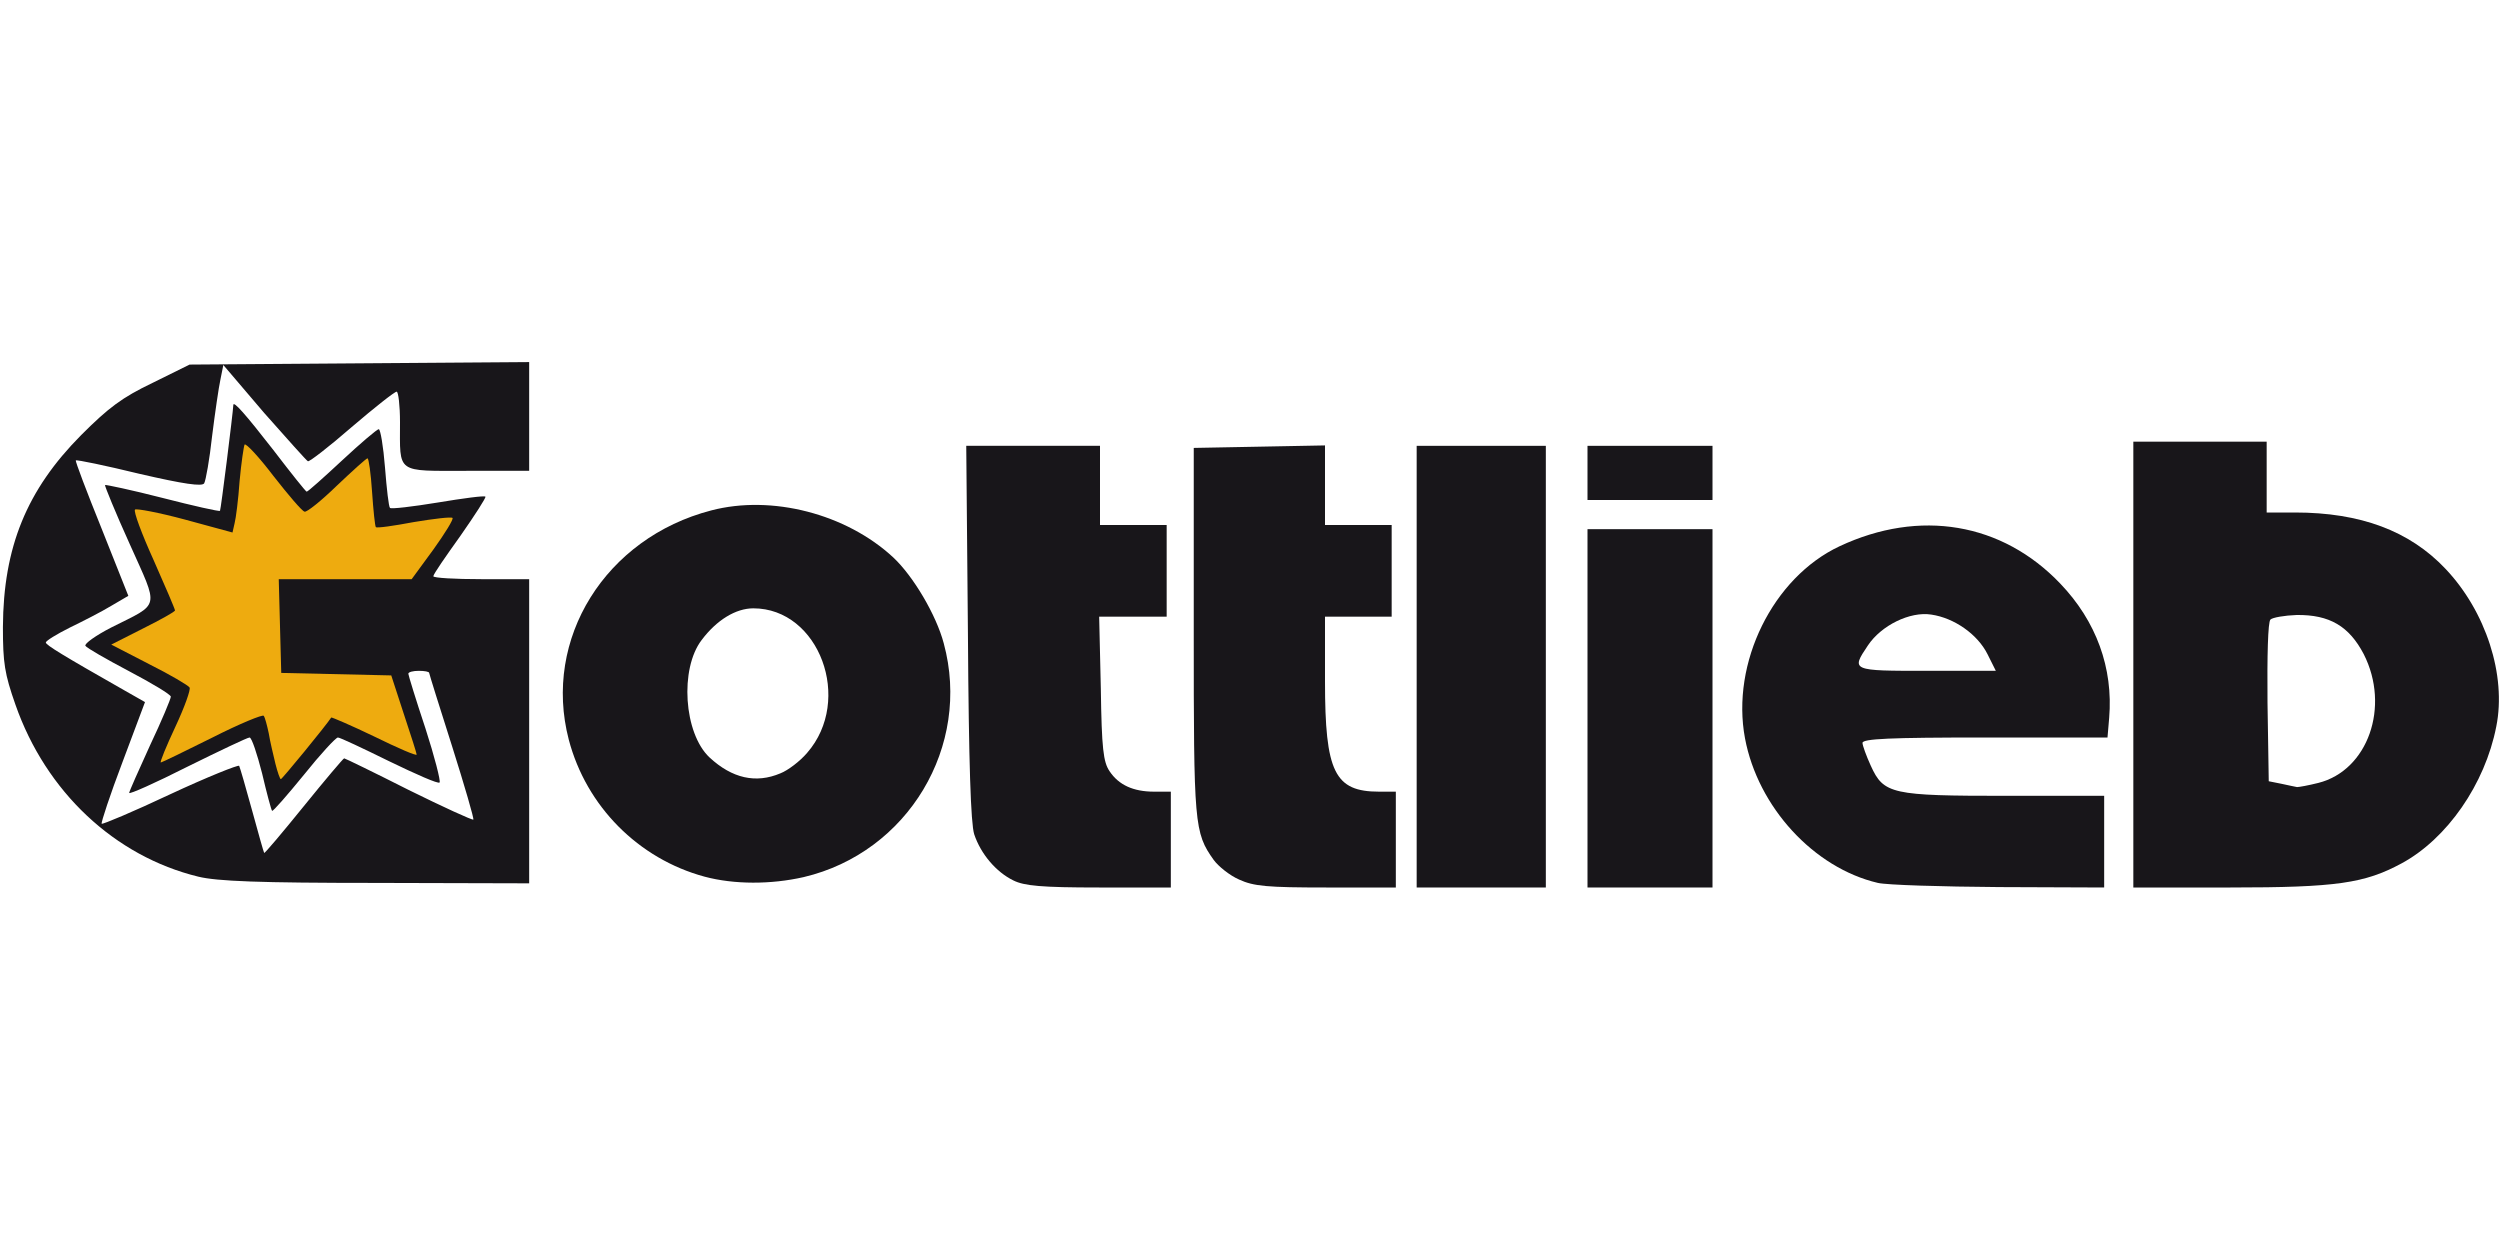
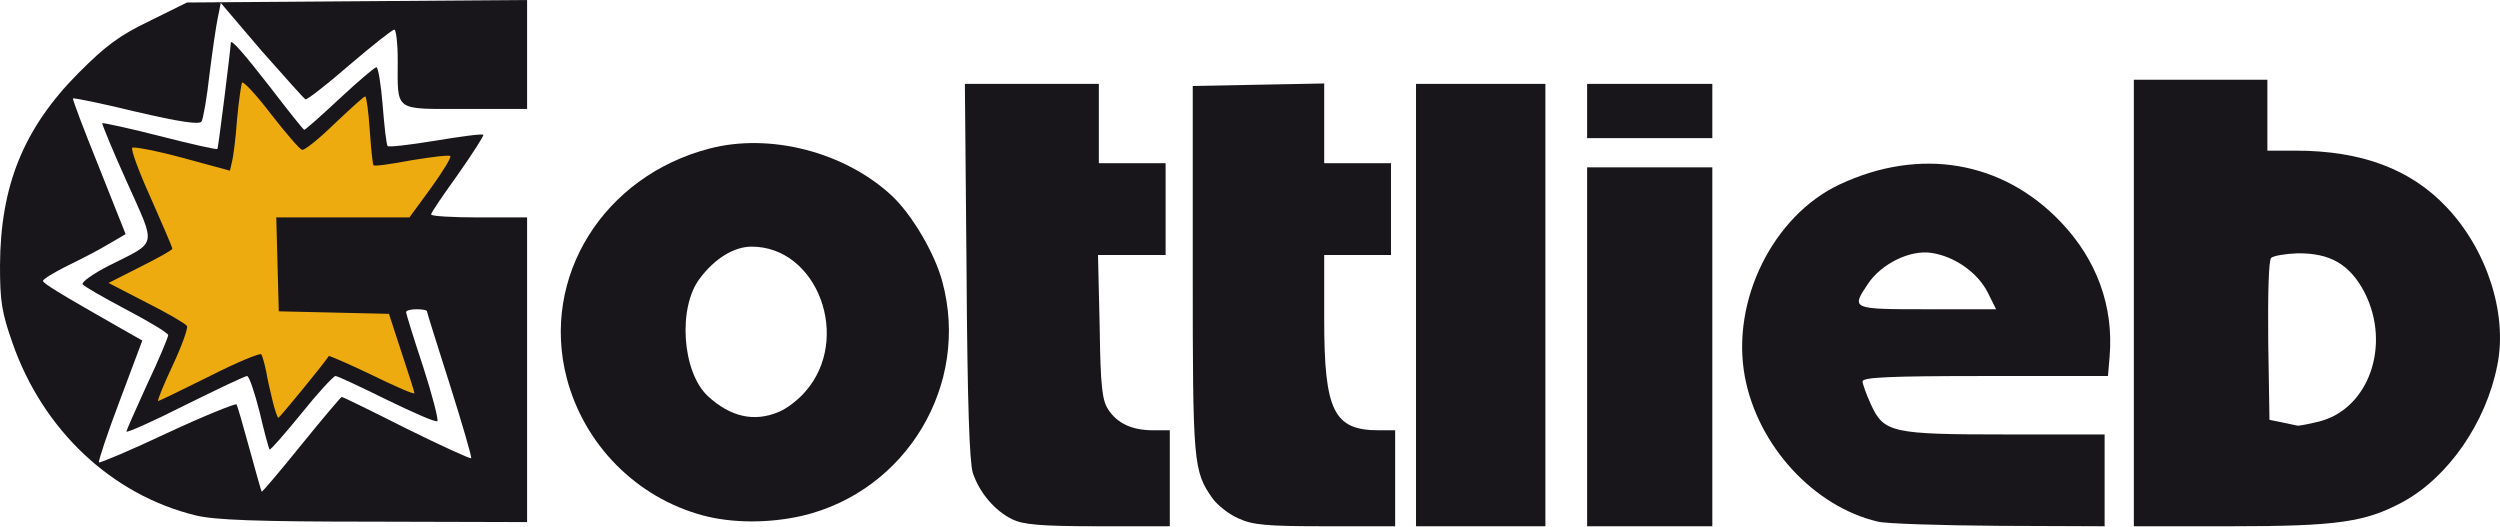
- <svg xmlns="http://www.w3.org/2000/svg" version="1.0" width="600px" height="300px" viewBox="0 0 6000 3000" preserveAspectRatio="xMidYMid meet">
-   <g id="layer101" fill="#18161a" stroke="none">
-     <path d="M2432 2113 c-41 -20 -78 -63 -94 -111 -8 -26 -13 -166 -15 -484 l-4 -448 160 0 161 0 0 95 0 95 80 0 80 0 0 110 0 110 -81 0 -81 0 4 173 c2 144 6 176 21 198 22 33 57 49 107 49 l40 0 0 115 0 115 -172 0 c-139 0 -180 -4 -206 -17z" />
-     <path d="M2974 2111 c-23 -10 -50 -32 -61 -47 -47 -66 -48 -84 -48 -549 l0 -440 158 -3 157 -3 0 96 0 95 80 0 80 0 0 110 0 110 -80 0 -80 0 0 155 c0 218 23 265 130 265 l40 0 0 115 0 115 -167 0 c-142 0 -174 -3 -209 -19z" />
-     <path d="M3400 1600 l0 -530 155 0 155 0 0 530 0 530 -155 0 -155 0 0 -530z" />
-     <path d="M3810 1700 l0 -430 150 0 150 0 0 430 0 430 -150 0 -150 0 0 -430z" />
-     <path d="M4507 2119 c-154 -36 -288 -182 -319 -347 -34 -181 67 -386 227 -461 192 -90 390 -57 530 90 86 90 127 202 117 322 l-4 47 -294 0 c-229 0 -294 3 -294 13 0 6 9 31 20 55 31 68 50 72 325 72 l235 0 0 110 0 110 -252 -1 c-139 -1 -270 -5 -291 -10z m263 -549 c-24 -48 -80 -87 -135 -95 -51 -8 -120 26 -152 74 -41 61 -40 61 142 61 l165 0 -20 -40z" />
-     <path d="M5120 1595 l0 -535 160 0 160 0 0 85 0 85 68 0 c157 0 275 44 361 135 97 102 147 256 122 379 -27 138 -118 269 -227 328 -89 48 -156 58 -411 58 l-233 0 0 -535z m444 284 c119 -30 173 -183 109 -309 -35 -67 -82 -95 -161 -94 -29 1 -58 6 -63 11 -6 6 -8 87 -7 199 l3 189 30 6 c17 4 34 7 38 8 5 0 27 -4 51 -10z" />
-     <path d="M476 2104 c-201 -49 -366 -204 -439 -413 -26 -74 -30 -100 -30 -186 1 -192 57 -329 188 -461 66 -66 98 -90 171 -125 l89 -44 408 -3 407 -3 0 131 0 130 -149 0 c-172 0 -161 8 -161 -117 0 -40 -4 -73 -8 -73 -5 0 -53 38 -108 85 -54 47 -102 84 -105 82 -3 -1 -50 -54 -105 -116 l-98 -115 -7 35 c-4 18 -13 80 -20 136 -6 55 -15 106 -19 113 -5 8 -48 2 -156 -23 -82 -20 -150 -34 -152 -32 -2 1 26 75 62 164 l64 161 -41 24 c-23 14 -68 37 -99 52 -32 16 -58 32 -58 36 0 6 41 31 187 114 l51 29 -54 144 c-30 79 -52 146 -50 148 2 2 76 -29 165 -71 88 -41 163 -71 165 -68 2 4 16 52 31 107 15 55 28 101 29 102 1 2 44 -49 95 -112 51 -63 95 -115 97 -115 2 0 72 34 155 76 83 41 153 73 155 71 2 -2 -21 -81 -51 -176 -30 -94 -55 -174 -55 -176 0 -3 -11 -5 -25 -5 -14 0 -25 3 -25 7 0 3 18 62 41 131 22 68 37 127 34 130 -3 4 -57 -20 -121 -51 -63 -31 -118 -57 -123 -57 -5 0 -42 40 -82 90 -40 49 -74 88 -76 86 -2 -2 -13 -43 -24 -90 -12 -47 -25 -86 -30 -86 -5 0 -72 32 -149 70 -77 39 -140 67 -140 63 0 -3 23 -55 50 -114 28 -59 50 -112 50 -117 0 -5 -45 -32 -100 -61 -55 -29 -102 -56 -105 -61 -3 -5 25 -25 62 -44 119 -60 115 -42 44 -201 -34 -75 -60 -139 -59 -141 2 -1 64 12 138 31 74 19 136 33 138 31 2 -2 31 -234 32 -254 0 -11 29 22 96 108 42 55 78 100 80 100 3 0 41 -34 85 -75 44 -41 84 -75 88 -75 4 0 11 41 15 92 4 51 9 95 12 97 3 3 54 -3 115 -13 60 -10 112 -17 114 -14 2 2 -25 44 -60 94 -35 49 -65 92 -65 97 0 4 52 7 115 7 l115 0 0 365 0 365 -367 -1 c-281 0 -382 -4 -427 -15z" />
-     <path d="M1691 2104 c-159 -43 -284 -169 -326 -329 -63 -242 88 -484 342 -550 145 -38 324 8 437 113 48 45 103 138 121 206 67 247 -86 502 -336 561 -79 18 -167 18 -238 -1z m182 -248 c18 -7 47 -29 64 -49 111 -127 29 -347 -129 -347 -42 0 -88 28 -124 76 -53 69 -43 224 19 282 54 50 111 63 170 38z" />
-     <path d="M3810 1135 l0 -65 150 0 150 0 0 65 0 65 -150 0 -150 0 0 -65z" />
+ <svg xmlns="http://www.w3.org/2000/svg" version="1.0" width="599.039" height="126.1" viewBox="0 0 5990.386 1261" preserveAspectRatio="xMidYMid meet" id="svg24">
+   <defs id="defs28" />
+   <g id="layer101" fill="#18161a" stroke="none" transform="translate(-7,-869)">
+     <path d="m 2432,2113 c -41,-20 -78,-63 -94,-111 -8,-26 -13,-166 -15,-484 l -4,-448 h 160 161 v 95 95 h 80 80 v 110 110 h -81 -81 l 4,173 c 2,144 6,176 21,198 22,33 57,49 107,49 h 40 v 115 115 h -172 c -139,0 -180,-4 -206,-17 z" id="path2" />
+     <path d="m 2974,2111 c -23,-10 -50,-32 -61,-47 -47,-66 -48,-84 -48,-549 v -440 l 158,-3 157,-3 v 96 95 h 80 80 v 110 110 h -80 -80 v 155 c 0,218 23,265 130,265 h 40 v 115 115 h -167 c -142,0 -174,-3 -209,-19 z" id="path4" />
+     <path d="m 3400,1600 v -530 h 155 155 v 530 530 h -155 -155 z" id="path6" />
+     <path d="m 3810,1700 v -430 h 150 150 v 430 430 h -150 -150 z" id="path8" />
+     <path d="m 4507,2119 c -154,-36 -288,-182 -319,-347 -34,-181 67,-386 227,-461 192,-90 390,-57 530,90 86,90 127,202 117,322 l -4,47 h -294 c -229,0 -294,3 -294,13 0,6 9,31 20,55 31,68 50,72 325,72 h 235 v 110 110 l -252,-1 c -139,-1 -270,-5 -291,-10 z m 263,-549 c -24,-48 -80,-87 -135,-95 -51,-8 -120,26 -152,74 -41,61 -40,61 142,61 h 165 z" id="path10" />
+     <path d="m 5120,1595 v -535 h 160 160 v 85 85 h 68 c 157,0 275,44 361,135 97,102 147,256 122,379 -27,138 -118,269 -227,328 -89,48 -156,58 -411,58 h -233 z m 444,284 c 119,-30 173,-183 109,-309 -35,-67 -82,-95 -161,-94 -29,1 -58,6 -63,11 -6,6 -8,87 -7,199 l 3,189 30,6 c 17,4 34,7 38,8 5,0 27,-4 51,-10 z" id="path12" />
+     <path d="M 476,2104 C 275,2055 110,1900 37,1691 11,1617 7,1591 7,1505 8,1313 64,1176 195,1044 261,978 293,954 366,919 l 89,-44 408,-3 407,-3 v 131 130 h -149 c -172,0 -161,8 -161,-117 0,-40 -4,-73 -8,-73 -5,0 -53,38 -108,85 -54,47 -102,84 -105,82 -3,-1 -50,-54 -105,-116 l -98,-115 -7,35 c -4,18 -13,80 -20,136 -6,55 -15,106 -19,113 -5,8 -48,2 -156,-23 -82,-20 -150,-34 -152,-32 -2,1 26,75 62,164 l 64,161 -41,24 c -23,14 -68,37 -99,52 -32,16 -58,32 -58,36 0,6 41,31 187,114 l 51,29 -54,144 c -30,79 -52,146 -50,148 2,2 76,-29 165,-71 88,-41 163,-71 165,-68 2,4 16,52 31,107 15,55 28,101 29,102 1,2 44,-49 95,-112 51,-63 95,-115 97,-115 2,0 72,34 155,76 83,41 153,73 155,71 2,-2 -21,-81 -51,-176 -30,-94 -55,-174 -55,-176 0,-3 -11,-5 -25,-5 -14,0 -25,3 -25,7 0,3 18,62 41,131 22,68 37,127 34,130 -3,4 -57,-20 -121,-51 -63,-31 -118,-57 -123,-57 -5,0 -42,40 -82,90 -40,49 -74,88 -76,86 -2,-2 -13,-43 -24,-90 -12,-47 -25,-86 -30,-86 -5,0 -72,32 -149,70 -77,39 -140,67 -140,63 0,-3 23,-55 50,-114 28,-59 50,-112 50,-117 0,-5 -45,-32 -100,-61 -55,-29 -102,-56 -105,-61 -3,-5 25,-25 62,-44 119,-60 115,-42 44,-201 -34,-75 -60,-139 -59,-141 2,-1 64,12 138,31 74,19 136,33 138,31 2,-2 31,-234 32,-254 0,-11 29,22 96,108 42,55 78,100 80,100 3,0 41,-34 85,-75 44,-41 84,-75 88,-75 4,0 11,41 15,92 4,51 9,95 12,97 3,3 54,-3 115,-13 60,-10 112,-17 114,-14 2,2 -25,44 -60,94 -35,49 -65,92 -65,97 0,4 52,7 115,7 h 115 v 365 365 l -367,-1 c -281,0 -382,-4 -427,-15 z" id="path14" />
+     <path d="m 1691,2104 c -159,-43 -284,-169 -326,-329 -63,-242 88,-484 342,-550 145,-38 324,8 437,113 48,45 103,138 121,206 67,247 -86,502 -336,561 -79,18 -167,18 -238,-1 z m 182,-248 c 18,-7 47,-29 64,-49 111,-127 29,-347 -129,-347 -42,0 -88,28 -124,76 -53,69 -43,224 19,282 54,50 111,63 170,38 z" id="path16" />
+     <path d="m 3810,1135 v -65 h 150 150 v 65 65 h -150 -150 z" id="path18" />
  </g>
-   <g id="layer102" fill="#eeab0f" stroke="none">
-     <path d="M661 1833 c-5 -21 -13 -54 -16 -73 -4 -19 -9 -38 -12 -42 -2 -4 -58 19 -123 52 -66 33 -122 60 -124 60 -3 0 13 -39 35 -86 22 -47 37 -89 34 -94 -3 -5 -47 -31 -97 -56 l-91 -47 77 -39 c42 -21 76 -40 76 -43 0 -3 -23 -57 -51 -120 -29 -64 -49 -118 -45 -122 3 -3 57 7 120 24 l114 31 5 -22 c3 -11 9 -57 12 -101 4 -44 10 -84 12 -88 3 -4 34 29 69 75 36 46 69 85 75 86 5 2 40 -26 77 -62 38 -36 71 -66 74 -66 3 0 8 36 11 81 3 44 7 82 9 84 2 3 43 -3 91 -12 48 -8 90 -13 93 -10 3 3 -18 37 -46 76 l-52 71 -159 0 -160 0 3 113 3 112 132 3 132 3 30 92 c17 51 31 95 31 98 0 4 -46 -16 -101 -43 -56 -27 -103 -47 -104 -46 -13 20 -118 148 -121 148 -2 0 -8 -17 -13 -37z" />
+   <g id="layer102" fill="#eeab0f" stroke="none" transform="translate(-7,-869)">
+     <path d="m 661,1833 c -5,-21 -13,-54 -16,-73 -4,-19 -9,-38 -12,-42 -2,-4 -58,19 -123,52 -66,33 -122,60 -124,60 -3,0 13,-39 35,-86 22,-47 37,-89 34,-94 -3,-5 -47,-31 -97,-56 l -91,-47 77,-39 c 42,-21 76,-40 76,-43 0,-3 -23,-57 -51,-120 -29,-64 -49,-118 -45,-122 3,-3 57,7 120,24 l 114,31 5,-22 c 3,-11 9,-57 12,-101 4,-44 10,-84 12,-88 3,-4 34,29 69,75 36,46 69,85 75,86 5,2 40,-26 77,-62 38,-36 71,-66 74,-66 3,0 8,36 11,81 3,44 7,82 9,84 2,3 43,-3 91,-12 48,-8 90,-13 93,-10 3,3 -18,37 -46,76 l -52,71 H 829 669 l 3,113 3,112 132,3 132,3 30,92 c 17,51 31,95 31,98 0,4 -46,-16 -101,-43 -56,-27 -103,-47 -104,-46 -13,20 -118,148 -121,148 -2,0 -8,-17 -13,-37 z" id="path21" />
  </g>
</svg>
